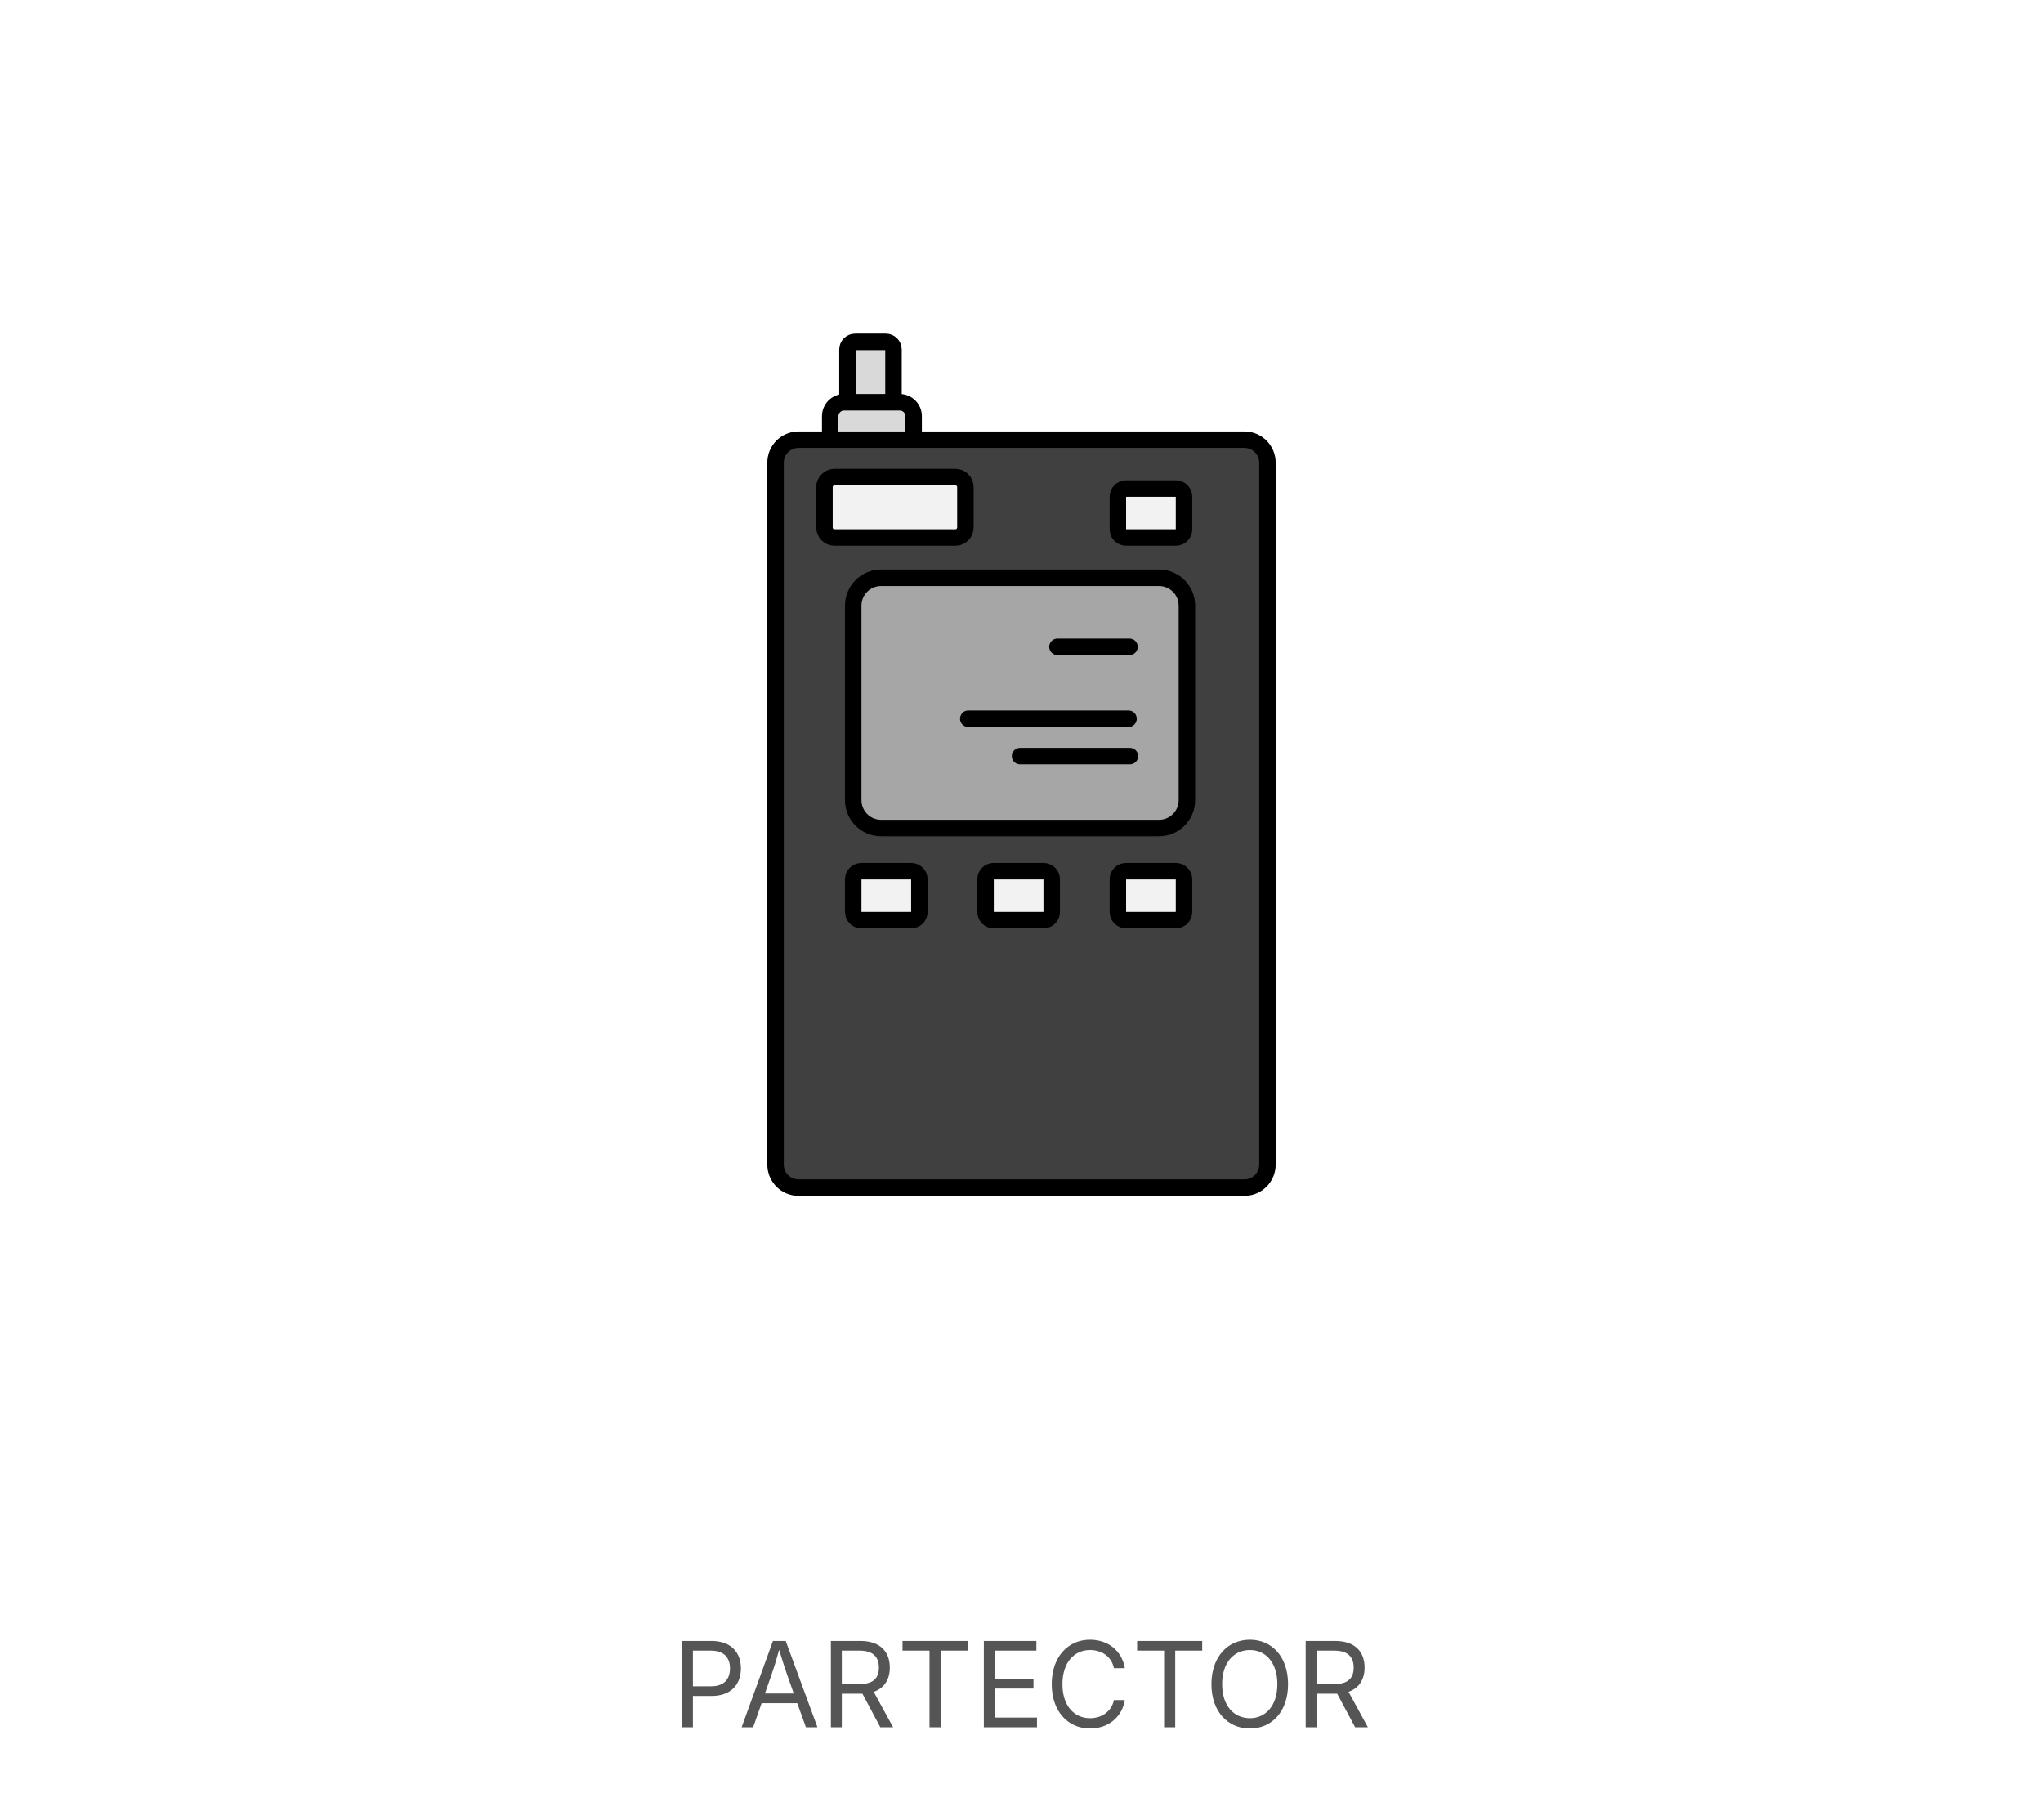
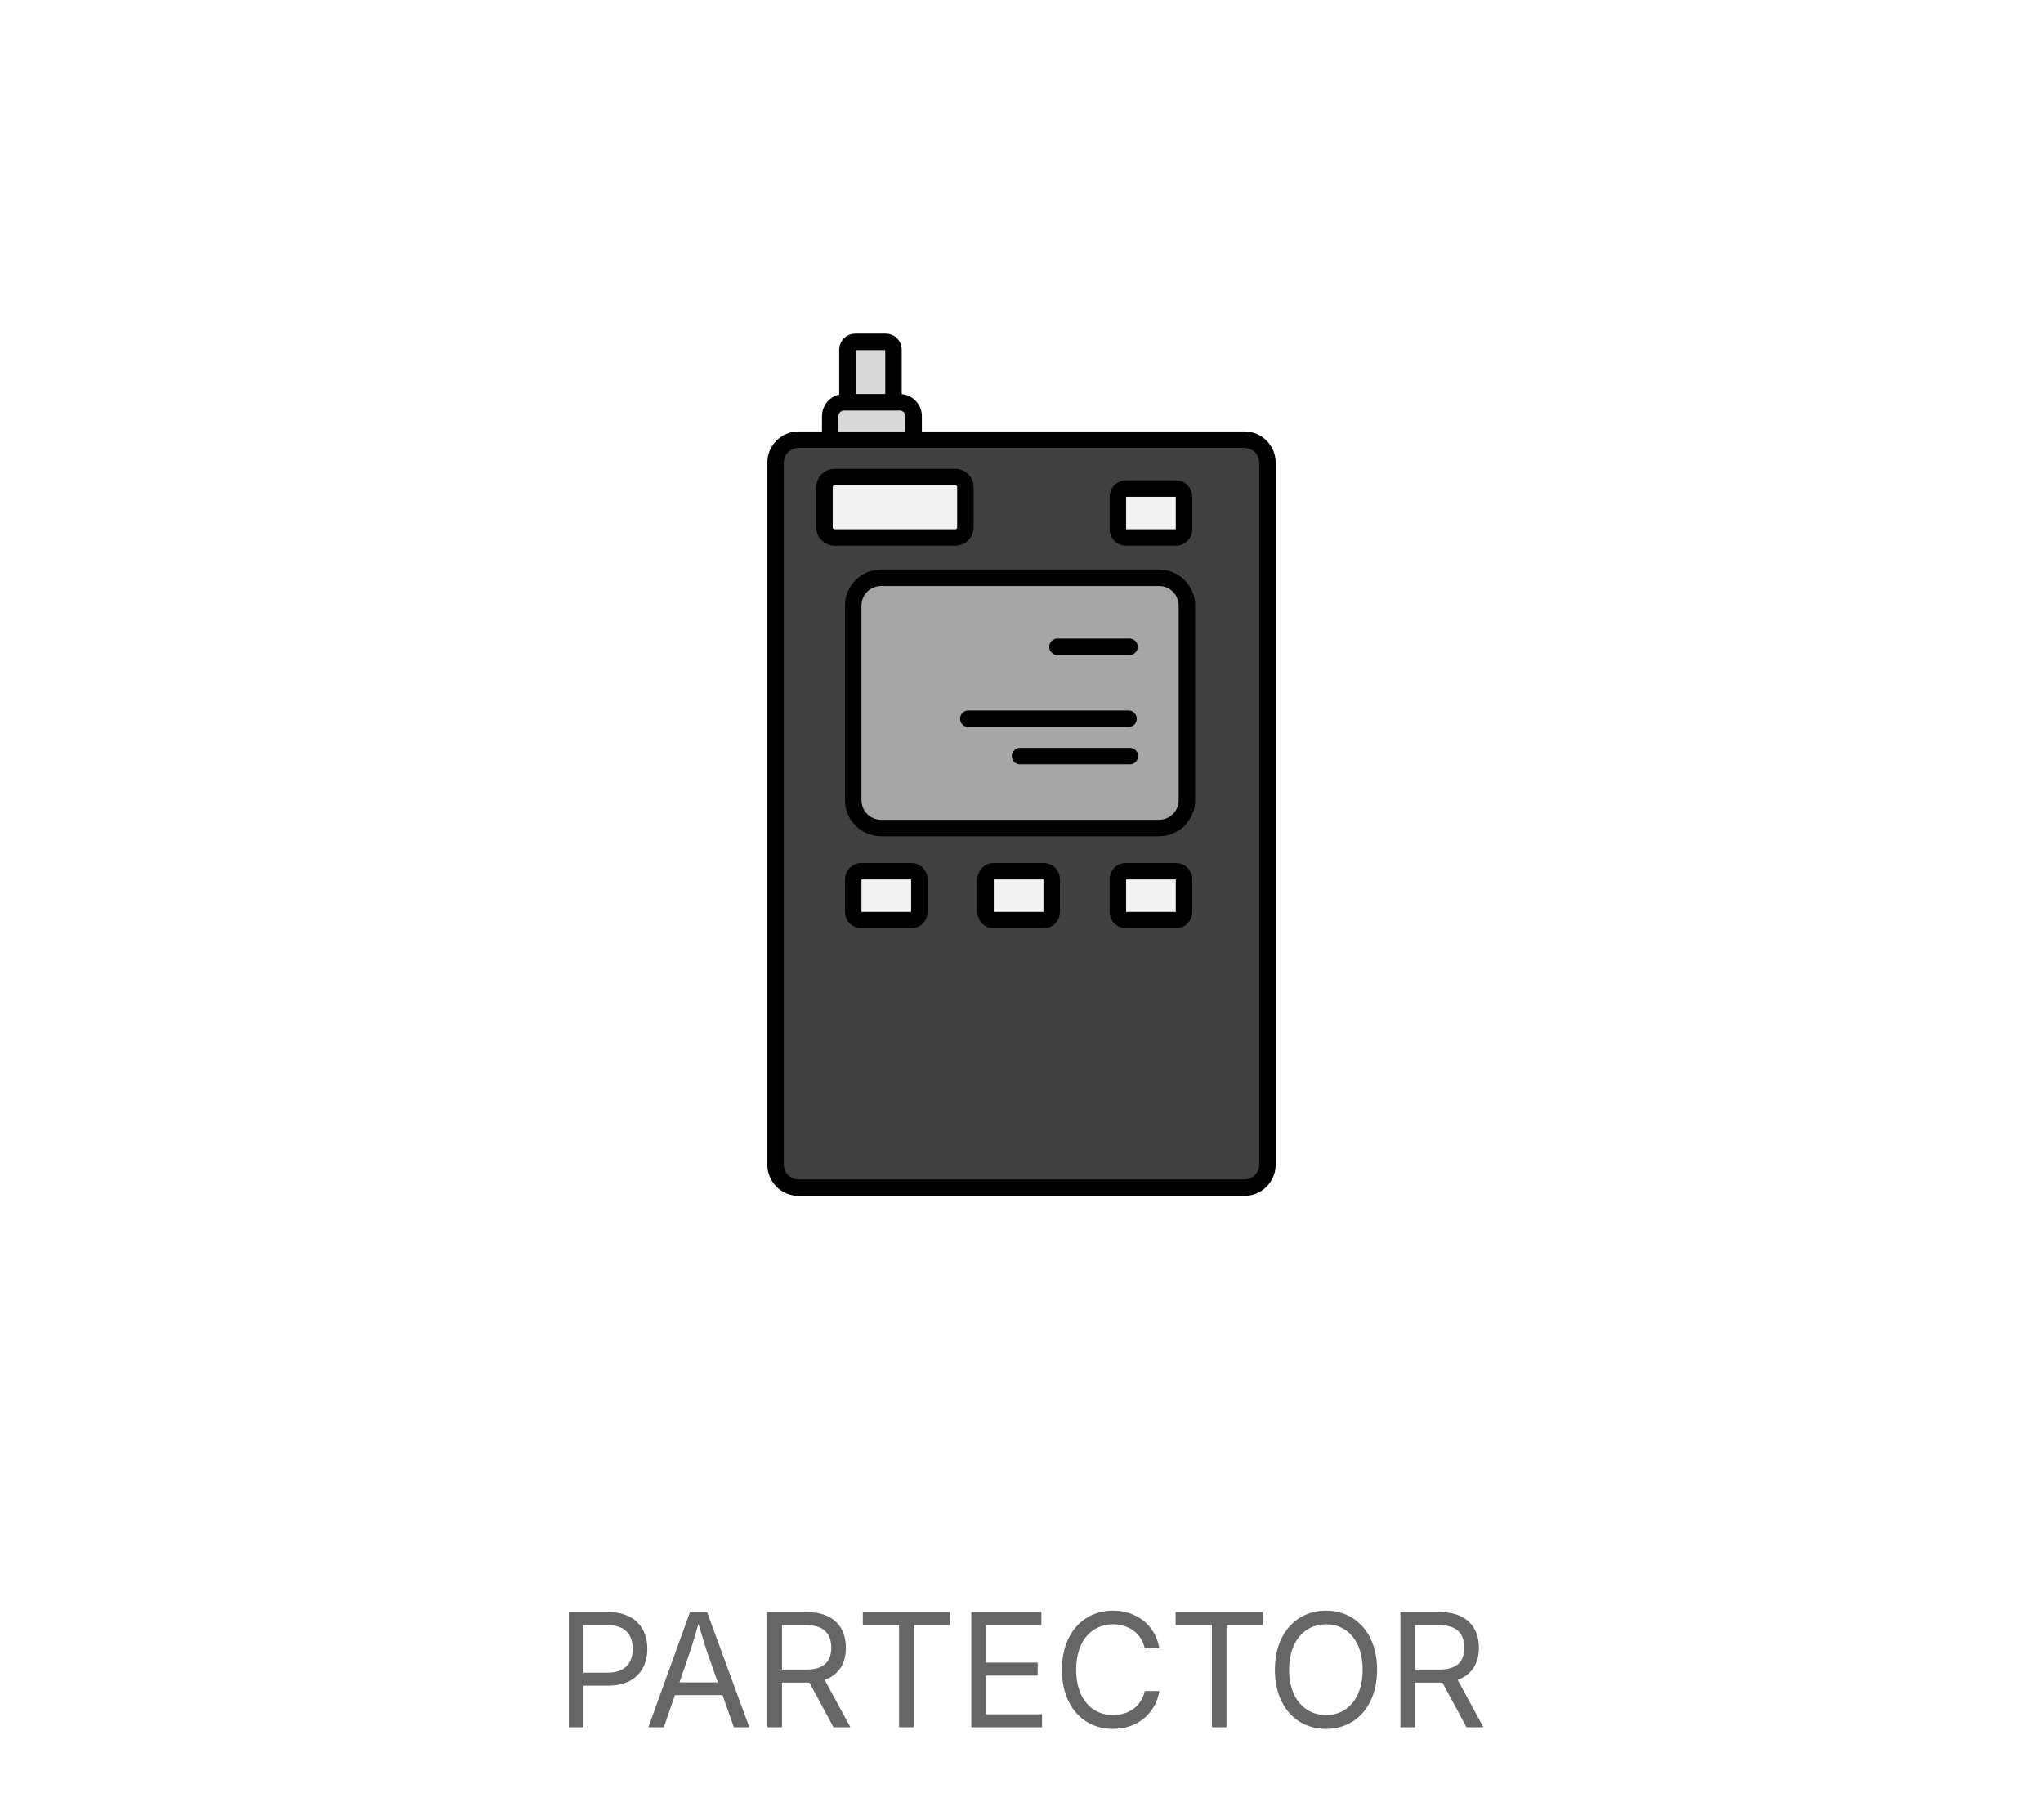
<svg xmlns="http://www.w3.org/2000/svg" width="130.25px" height="116px" xml:space="preserve" overflow="hidden" viewBox="-45.816 -25.273 130.25 138">
  <rect id="bounding-box" x="-45.816" y="-25.273" width="130.25" height="116" fill="none" pointer-events="all" />
  <g id="svg_scaling_group" transform="scale(0.2181817)">
    <g transform="translate(-531 -481)">
      <path d="M559 486.667C559 485.194 560.194 484 561.667 484L572.333 484C573.806 484 575 485.194 575 486.667L575 520.333C575 521.806 573.806 523 572.333 523L561.667 523C560.194 523 559 521.806 559 520.333Z" stroke="#000000" stroke-width="5.729" stroke-linecap="round" stroke-linejoin="round" stroke-miterlimit="10" fill="#D9D9D9" fill-rule="evenodd" />
      <path d="M553 509.833C553 507.164 555.164 505 557.833 505L577.167 505C579.836 505 582 507.164 582 509.833L582 539.167C582 541.836 579.836 544 577.167 544L557.833 544C555.164 544 553 541.836 553 539.167Z" stroke="#000000" stroke-width="5.729" stroke-linecap="round" stroke-linejoin="round" stroke-miterlimit="10" fill="#D9D9D9" fill-rule="evenodd" />
      <path d="M534 526.01C534 521.586 537.586 518 542.009 518L696.99 518C701.414 518 705 521.586 705 526.01L705 769.99C705 774.414 701.414 778 696.99 778L542.009 778C537.586 778 534 774.414 534 769.99Z" stroke="#000000" stroke-width="5.729" stroke-linecap="round" stroke-linejoin="round" stroke-miterlimit="10" fill="#404040" fill-rule="evenodd" />
      <path d="M561 575.691C561 570.339 565.339 566 570.691 566L667.309 566C672.661 566 677 570.339 677 575.691L677 643.309C677 648.661 672.661 653 667.309 653L570.691 653C565.339 653 561 648.661 561 643.309Z" stroke="#000000" stroke-width="5.729" stroke-linecap="round" stroke-linejoin="round" stroke-miterlimit="10" fill="#A6A6A6" fill-rule="evenodd" />
      <path d="M632 590 657.042 590" stroke="#000000" stroke-width="5.729" stroke-linecap="round" stroke-linejoin="round" stroke-miterlimit="10" fill="#404040" fill-rule="evenodd" />
      <path d="M561 670.833C561 669.268 562.269 668 563.833 668L581.167 668C582.731 668 584 669.268 584 670.833L584 682.167C584 683.732 582.731 685 581.167 685L563.833 685C562.269 685 561 683.732 561 682.167Z" stroke="#000000" stroke-width="5.729" stroke-linecap="round" stroke-linejoin="round" stroke-miterlimit="10" fill="#F2F2F2" fill-rule="evenodd" />
      <path d="M653 670.833C653 669.268 654.269 668 655.834 668L673.167 668C674.732 668 676 669.268 676 670.833L676 682.167C676 683.732 674.732 685 673.167 685L655.834 685C654.269 685 653 683.732 653 682.167Z" stroke="#000000" stroke-width="5.729" stroke-linecap="round" stroke-linejoin="round" stroke-miterlimit="10" fill="#F2F2F2" fill-rule="evenodd" />
      <path d="M607 670.833C607 669.268 608.269 668 609.833 668L627.167 668C628.732 668 630 669.268 630 670.833L630 682.167C630 683.732 628.732 685 627.167 685L609.833 685C608.269 685 607 683.732 607 682.167Z" stroke="#000000" stroke-width="5.729" stroke-linecap="round" stroke-linejoin="round" stroke-miterlimit="10" fill="#F2F2F2" fill-rule="evenodd" />
      <path d="M601 615 656.698 615" stroke="#000000" stroke-width="5.729" stroke-linecap="round" stroke-linejoin="round" stroke-miterlimit="10" fill="#404040" fill-rule="evenodd" />
      <path d="M619 628 657.18 628" stroke="#000000" stroke-width="5.729" stroke-linecap="round" stroke-linejoin="round" stroke-miterlimit="10" fill="#404040" fill-rule="evenodd" />
      <path d="M653 537.833C653 536.268 654.269 535 655.834 535L673.167 535C674.732 535 676 536.268 676 537.833L676 549.167C676 550.732 674.732 552 673.167 552L655.834 552C654.269 552 653 550.732 653 549.167Z" stroke="#000000" stroke-width="5.729" stroke-linecap="round" stroke-linejoin="round" stroke-miterlimit="10" fill="#F2F2F2" fill-rule="evenodd" />
      <path d="M551 534.5C551 532.567 552.567 531 554.5 531L596.5 531C598.433 531 600 532.567 600 534.5L600 548.5C600 550.433 598.433 552 596.5 552L554.5 552C552.567 552 551 550.433 551 548.5Z" stroke="#000000" stroke-width="5.729" stroke-linecap="round" stroke-linejoin="round" stroke-miterlimit="10" fill="#F2F2F2" fill-rule="evenodd" />
    </g>
  </g>
-   <text x="19.309" y="105.727" text-anchor="middle" font-family="-apple-system, BlinkMacSystemFont, sans-serif" font-size="9" fill="#555555" data-labeled="true">PARTECTOR</text>
+   <text x="19.309" y="105.727" text-anchor="middle" font-family="-apple-system, BlinkMacSystemFont, sans-serif" font-size="12" fill="#666666" data-labeled="true">PARTECTOR</text>
</svg>
